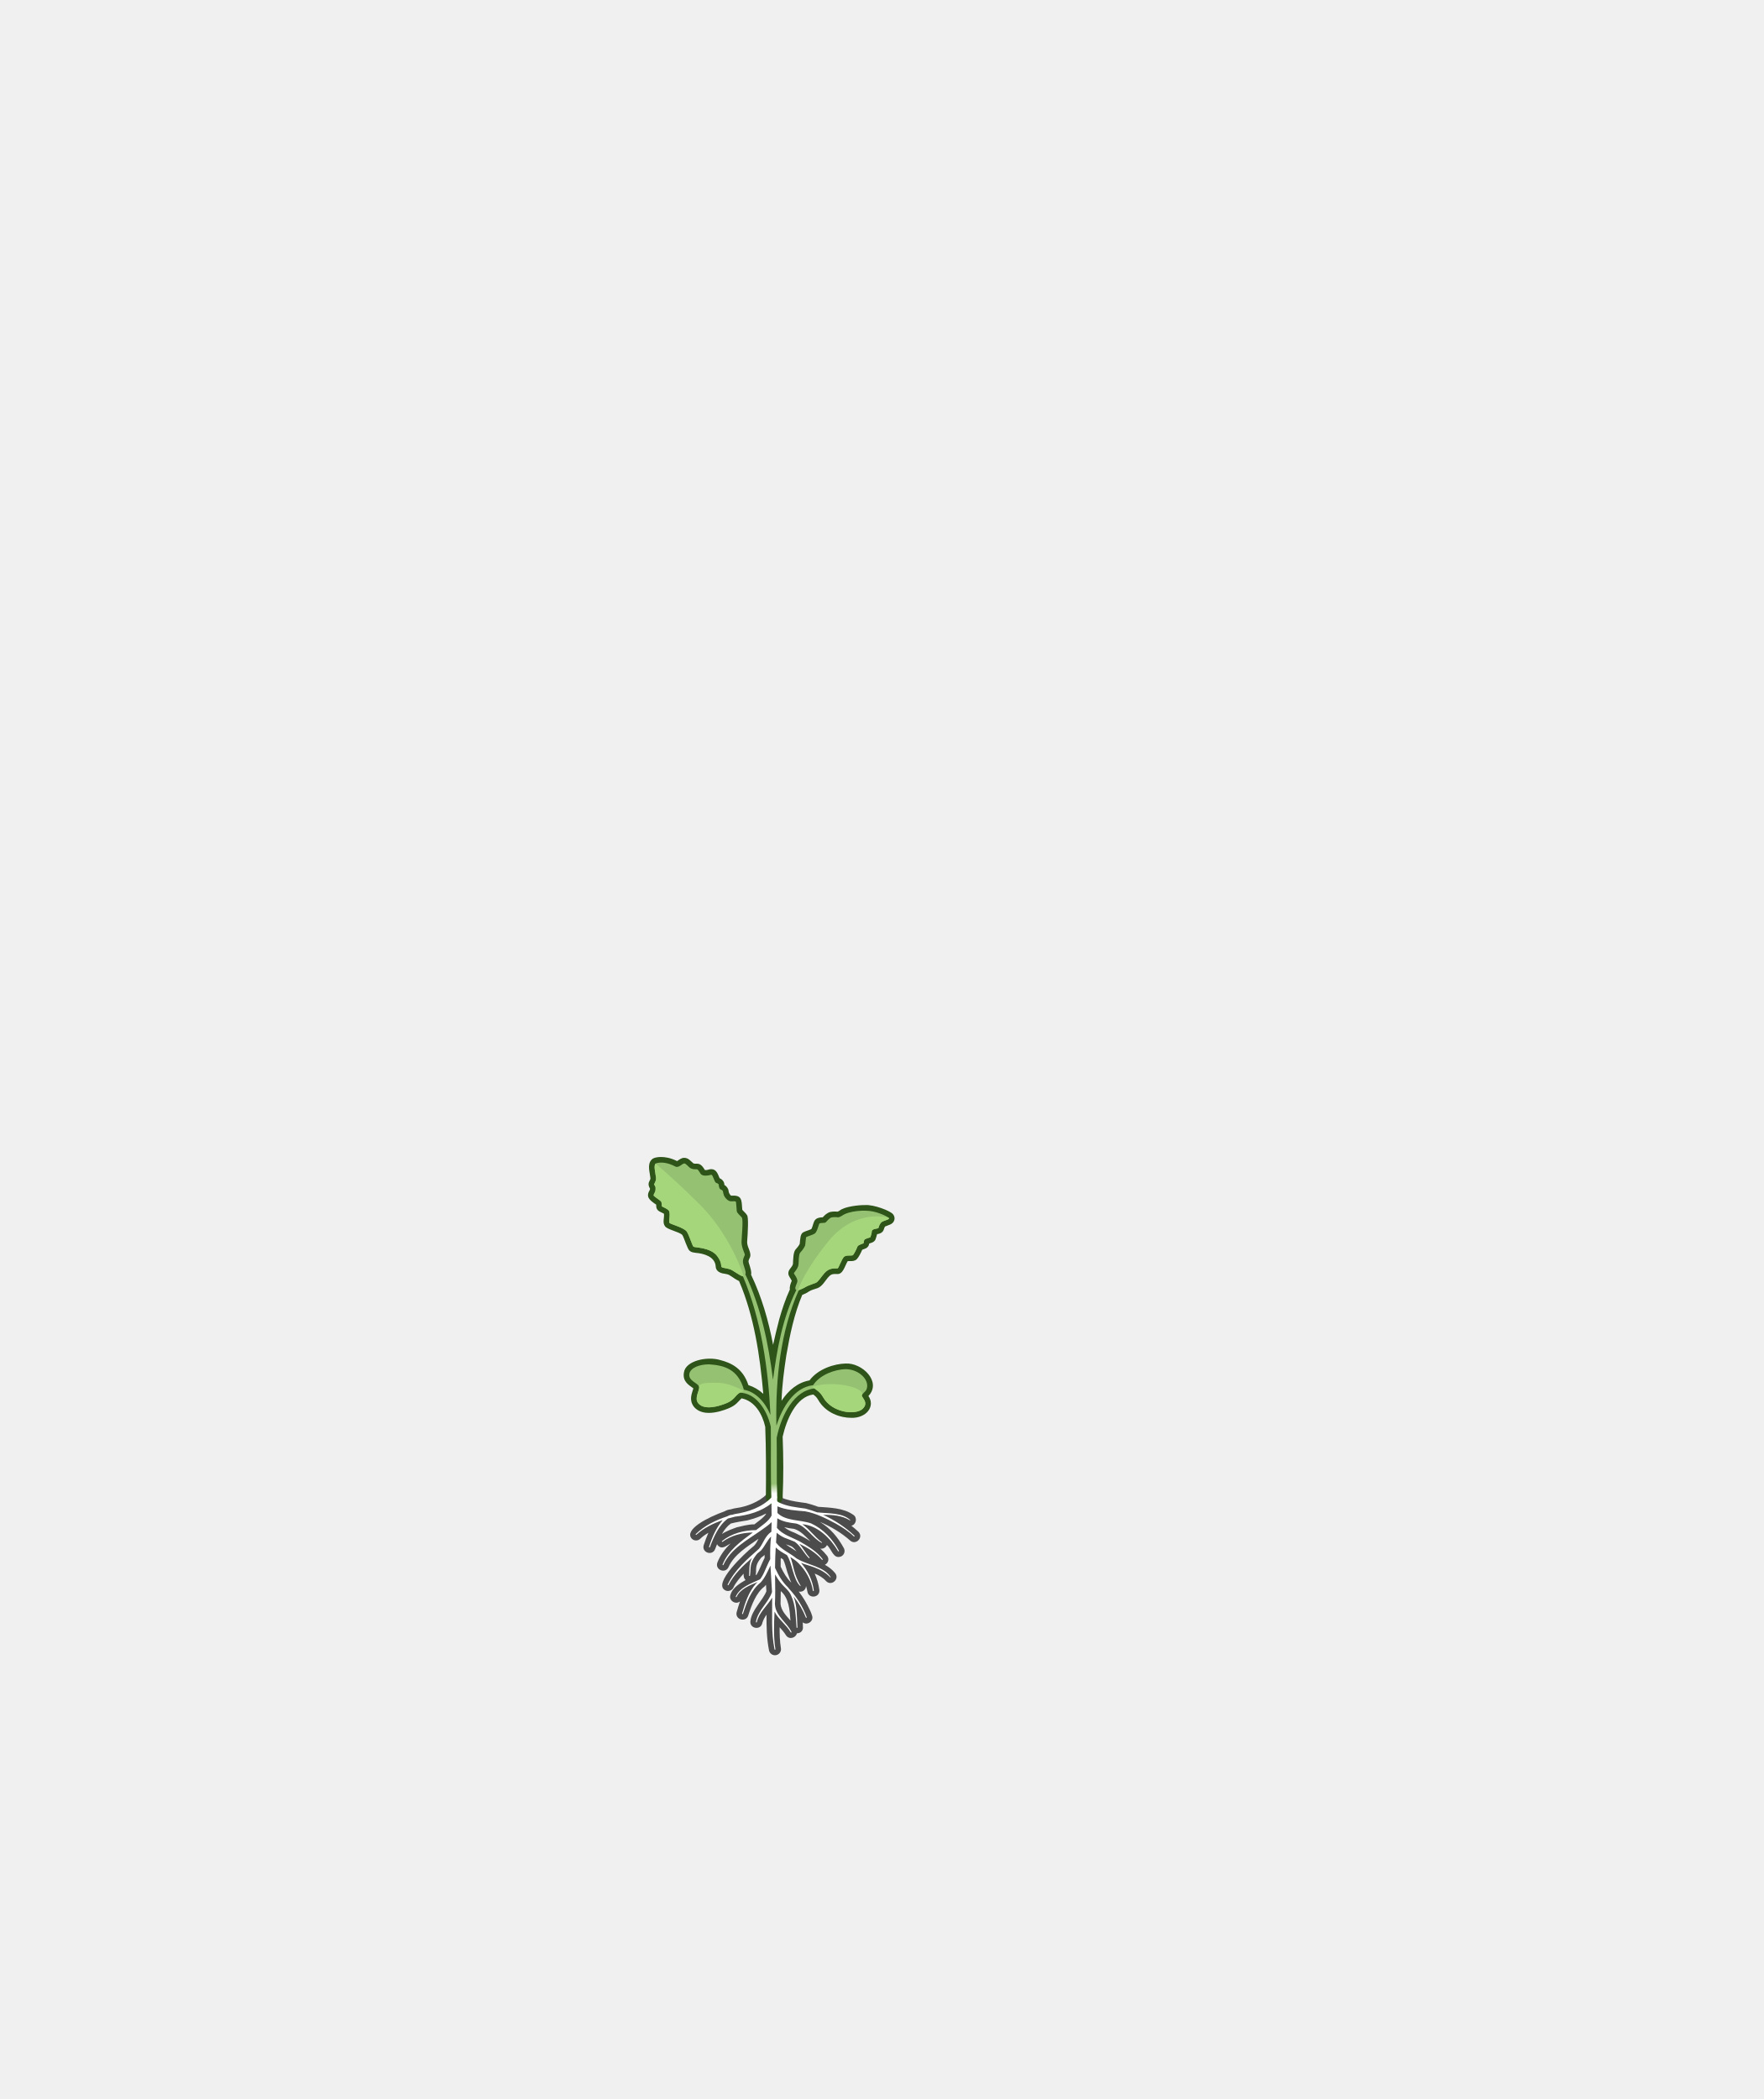
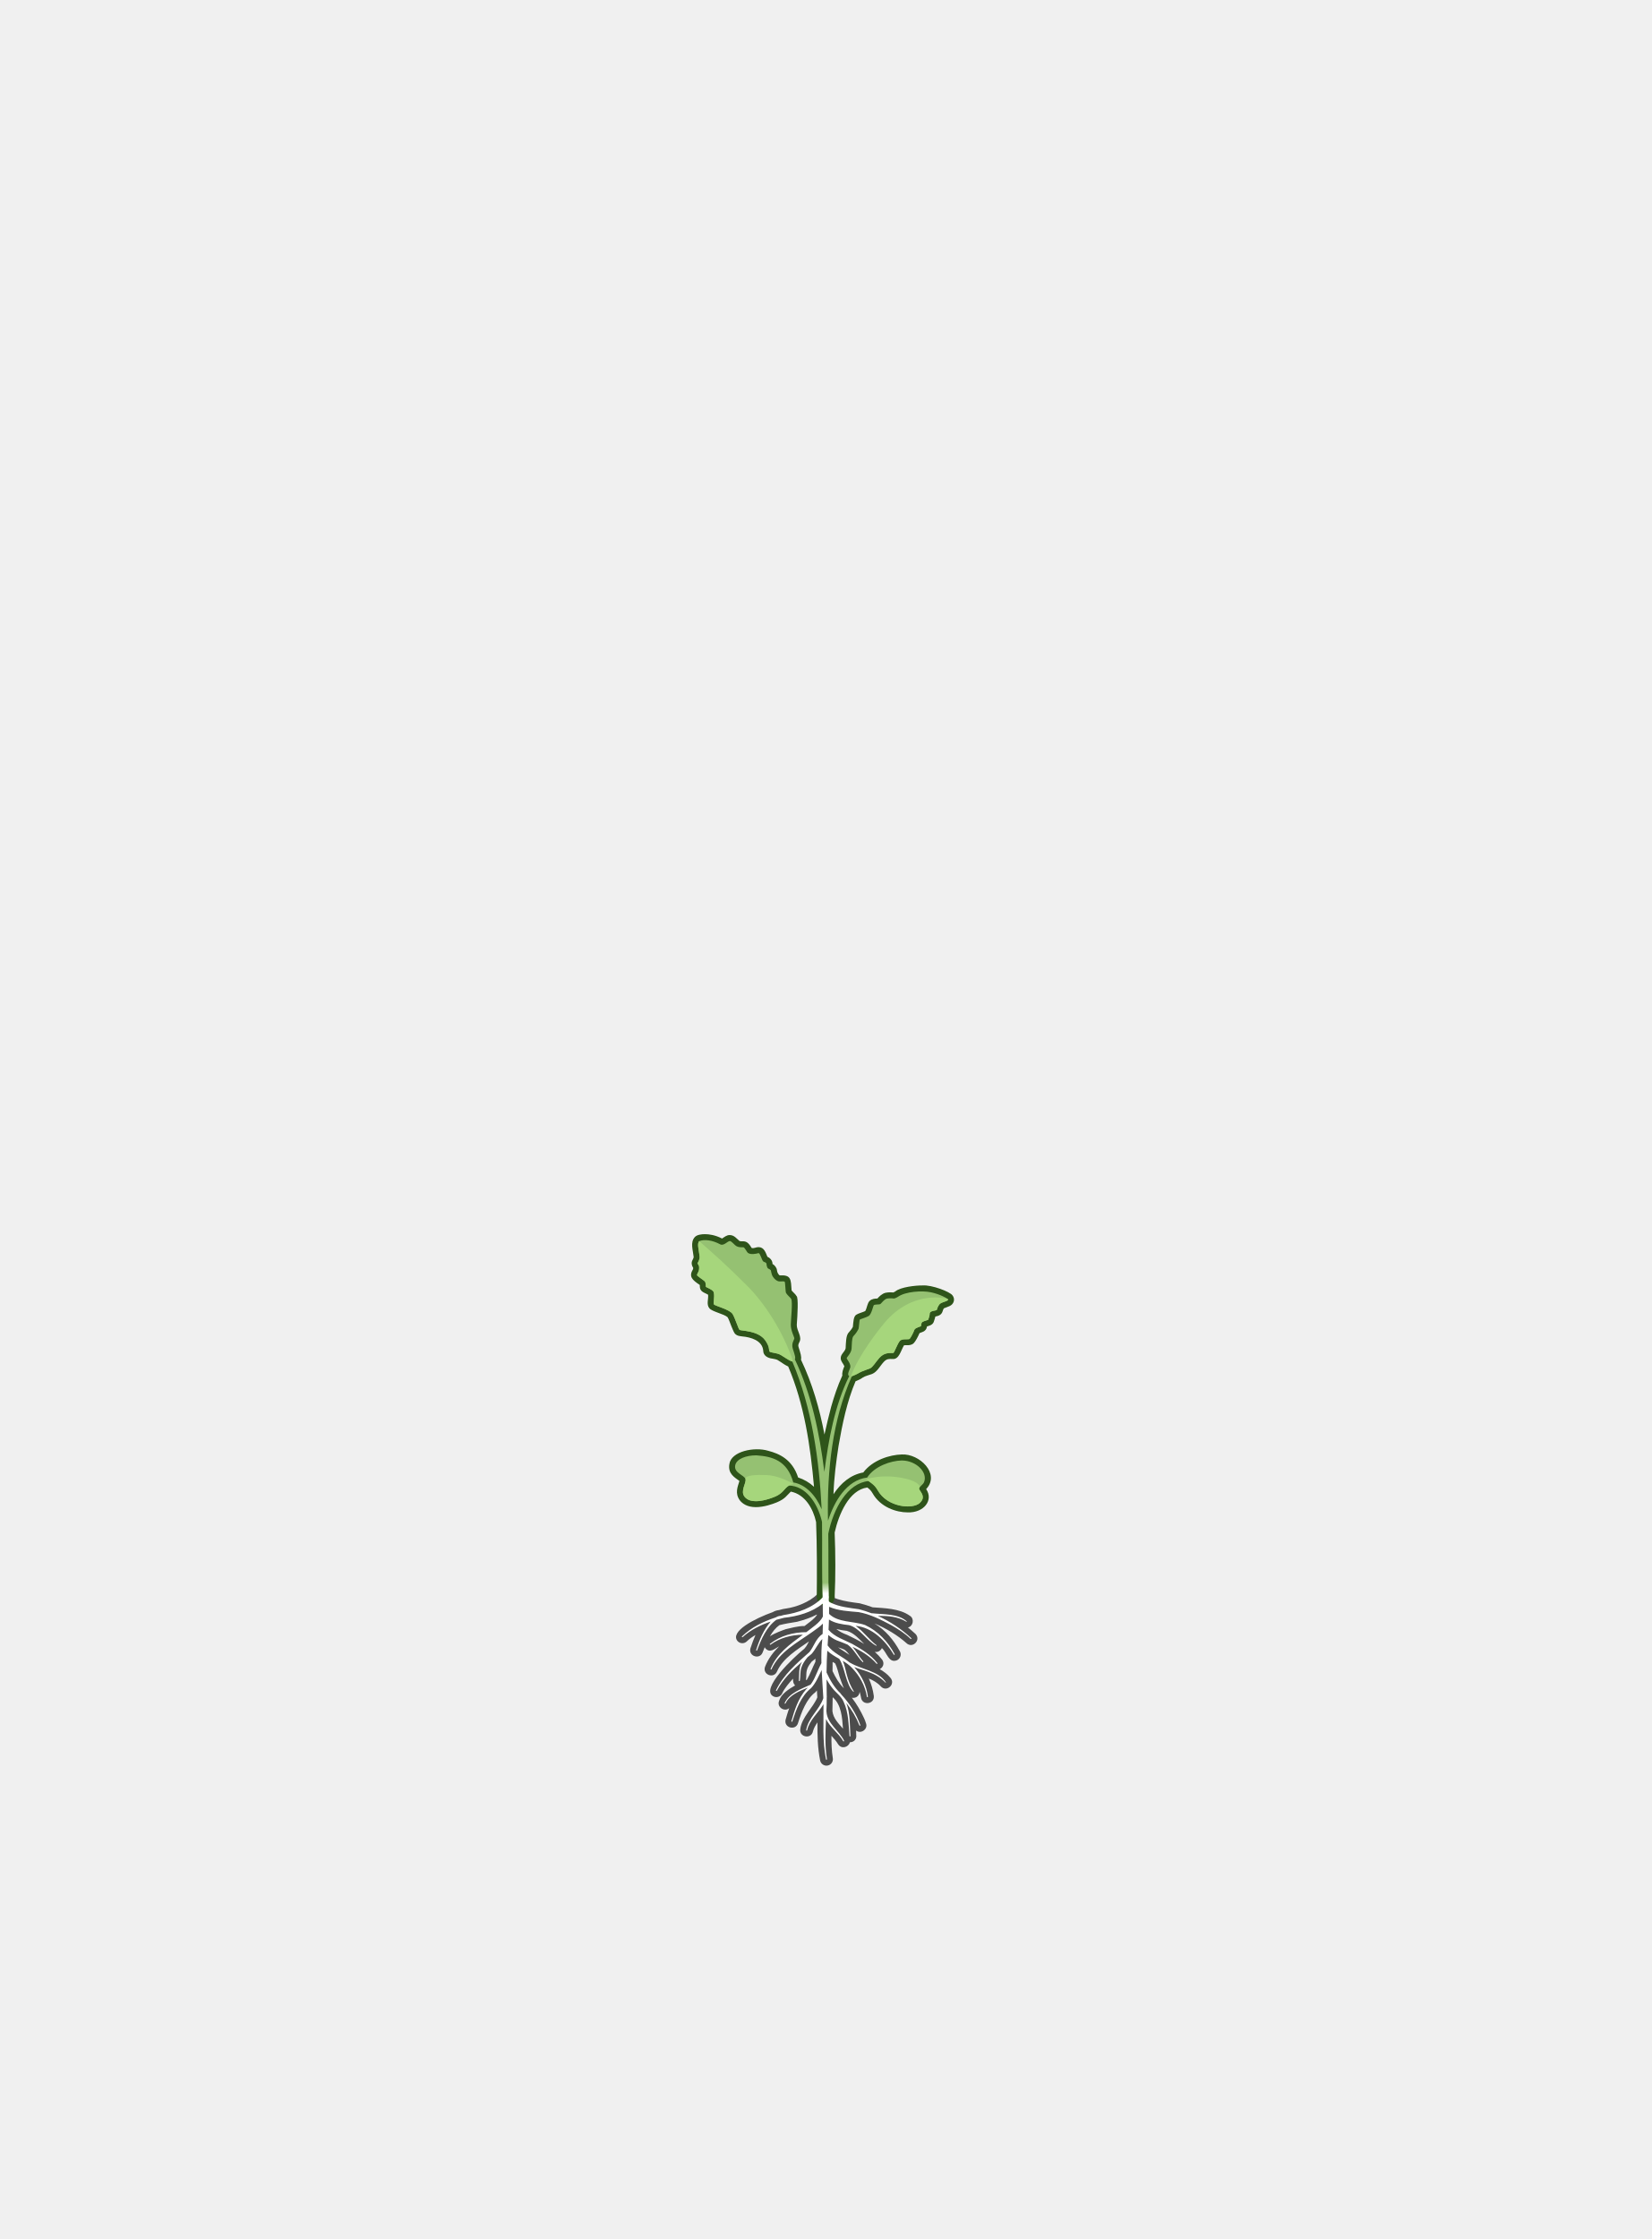
- <svg xmlns="http://www.w3.org/2000/svg" id="Layer_2" data-name="Layer 2" viewBox="0 0 394 469">
+ <svg xmlns="http://www.w3.org/2000/svg" id="Layer_2" data-name="Layer 2" viewBox="0 0 346 469">
  <defs>
    <linearGradient id="linear-gradient" x1="172.961" y1="335.222" x2="172.961" y2="331.103" gradientUnits="userSpaceOnUse">
      <stop offset="0" stop-color="#fff" />
      <stop offset=".349" stop-color="#fff" />
      <stop offset=".905" stop-color="#fff" stop-opacity="0" />
      <stop offset="1" stop-color="#fff" stop-opacity="0" />
    </linearGradient>
  </defs>
  <g id="CASE_2_Plants_LL_WH_CH" data-name="CASE 2 Plants LL WH CH">
    <g id="Day_24" data-name="Day 24">
      <g id="rectangle">
-         <rect width="394" height="469" fill="none" />
+         <rect width="346" height="469" fill="none" />
      </g>
      <g id="ROOTS_BACK" data-name="ROOTS BACK">
        <path d="m191.831,342.278c-.519-.482-1.057-.936-1.604-1.375,1.12-.234,1.403-1.865.398-2.451-2.158-1.558-5.429-1.591-7.796-1.771-.887-.327-1.791-.618-2.723-.845-1.628-.211-3.162-.409-4.647-.884-.203-.072-.402-.142-.58-.221-.003-.053-.001-.107-.004-.159-.013-2.076-2.949-2.558-3.632-.62-1.661,1.615-4.334,2.671-6.619,2.994-.302.023-.8.135-1.416.316-.46.04-.919.199-1.299.424-3.669,1.306-9.141,4.064-7.348,6.103.532.552,1.422.544,1.95-.011.49-.475,1.102-.904,1.769-1.296-.4.911-.739,1.853-1.049,2.788-.472,1.689,2.013,2.462,2.579.798.128-.334.267-.686.412-1.042.03.061.05.12.09.182.962,1.184,1.961.17,2.942-.359-1.241,1.22-2.308,2.598-2.975,4.307-.555,1.658,1.878,2.561,2.534.933,1.242-2.761,4.212-4.547,6.672-6.262-.366.709-.642,1.335-1.34,1.844-1.425,1.148-9.157,8.221-6.049,9.695.719.334,1.562-.035,1.837-.771.406-.878,1.369-2.064,2.217-2.969-.009.567.059,1.08.45,1.41-.683.384-1.348.806-1.972,1.316-.505.469-1.129.964-1.455,2.123-.312,1.215,1.256,2.15,2.174,1.326-.269.777-.509,1.58-.753,2.429-.396,1.726,2.154,2.367,2.619.655.717-2.237,1.738-5.009,3.616-6.407.117-.119.22-.253.327-.383.031.49.059.975.085,1.457-.826,2.07-3.284,4.176-3.57,6.644-.237,1.735,2.325,2.164,2.663.444.173-.643.521-1.254.939-1.856-.018,2.632.016,5.27.561,7.983.144.706.823,1.181,1.54,1.064.744-.12,1.245-.83,1.112-1.571-.246-1.505-.3-3.072-.283-4.668.541.592,1.017,1.146,1.388,1.755.721,1.145,2.228.618,2.474-.399.762.007,1.521-.566,1.32-1.659.031.143-.001-.081.003-.19.001-.123-.007-.359-.014-.604.957.786,2.483-.252,2.089-1.448-.156-.54-.284-.805-.435-1.157-.707-1.535-1.543-2.959-2.559-4.281.306.087.642.057,1.012-.146.396-.242.598-.658.619-1.089.126.405.234.812.3,1.219.265,1.744,2.861,1.409,2.678-.343-.169-1.275-.525-2.505-1.048-3.653.946.386,1.823.88,2.543,1.678,1.213,1.252,3.127-.487,1.998-1.815-.644-.786-1.423-1.354-2.258-1.824.651-.33,1.066-1.143.542-1.949-.483-.621-1.01-1.176-1.573-1.681.645.148,1.235-.237,1.493-.778,1.084.945,1.419,3.239,3.169,2.538.672-.324.954-1.13.63-1.802-1.381-2.529-3.021-4.453-5.368-5.906,2.468,1.027,4.874,2.49,6.714,4.131,1.277,1.197,3.101-.643,1.905-1.911Zm-15.421,3.06c.169.064.336.144.505.214.413.293.753.672,1.071,1.096-.735-.505-1.649-1.029-2.403-1.586.276.104.552.199.828.276Zm-.502,5.909c.207.533.498,1.503.903,2.398-1.091-1.104-1.696-2.16-2.382-3.595-.001-.614.004-1.218.013-1.813.011-.036.025-.071.034-.107.164.096.33.191.496.285.396.722.728,2.16.936,2.832Zm-11.269-9.989c-.716.261-2.238.772-3.332,1.495.541-.943,1.195-1.778,1.991-2.337,1.213-.308,2.443-.512,3.692-.701,1.491-.393,2.878-.85,4.164-1.521 0.0.035.001.071.002.106-.644.912-1.681,1.582-2.588,2.298-1.37-.027-3.067.475-3.928.66Zm4.301,9.436c.03-1.127.428-1.76,1.133-2.645.116-.088.228-.182.346-.268.142-.095.281-.218.418-.358.002.219.004.438.009.658-.665,1.308-1.068,2.541-1.79,3.766-.067.029-.134.058-.202.087.07-.421.081-.867.087-1.241Zm5.469,7.748c-.001-.009-.003-.016-.004-.024.033-.904.046-1.831.05-2.768.01-.045.011-.086.017-.129,1.813,1.561,1.973,4.234,2.15,6.582-.981-1.14-2.025-2.145-2.213-3.662Zm5.013-5.722c.035.067.075.131.109.199-.035-.067-.076-.131-.109-.199Zm-1.914-10.259c-.891-.328-1.624-.691-2.279-1.231.72.184,1.465.297,2.209.384,1.487.455,2.507,1.635,3.643,2.753-1.132-.714-2.337-1.327-3.573-1.906Z" fill="#4c4c4c" />
      </g>
      <path d="m199.553,271.331c-.521-.752-4.332-2.226-6.268-2.07-1.361-.02-4.614.317-5.711,1.26-.128.06-.263.134-.391.208-.489-.039-.923-.064-1.663.07-.782.209-1.341.817-1.682,1.197-.488.023-1.116.036-1.616.485-.532.493-.544,1.485-.945,2.147-.48.243-1.427.479-1.807.727-.673.318-.672,1.602-.781,2.587-.372.696-.671.895-.964,1.29-.476.627-.493,2.057-.55,3.19-.167.771-1.061,1.21-1.028,2.099.014.674.533,1.079.762,1.664-.284.661-.518,1.334-.426,1.945-1.001,2.173-1.717,4.368-2.351,6.579-.501,1.925-.973,3.85-1.392,5.78-1.018-5.391-2.536-10.671-4.919-15.675.136-.604-.081-1.306-.518-2.673-.11-.344-.018-.578.14-.931.72-1.192-.541-2.41-.504-3.713.144-1.897.377-5.802-.06-6.016-.204-.397-.708-.774-1.022-1.166-.164-2.294-.063-3.31-2.469-3.154-.276-.114-.578-.673-.602-1.071-.018-.493-.492-1.124-.929-1.313-.01-.203-.016-.603-.361-.998-.256-.289-.496-.441-.713-.531-.364-.85-.675-2.002-1.848-2.016-.573-.007-.913.314-1.447.181-.4-.633-.833-1.374-1.708-1.398-.25-.009-.666.019-.841-.067-.595-.473-1.088-1.24-2.051-1.243-.642-.011-1.118.424-1.603.729-1.459-.754-2.749-.915-3.587-.915-.713,0-1.659.105-2.119.605-1.02,1.114-.374,2.788-.243,4.175-.058.525-.532.829-.394,1.545.062.342.202.58.292.716-.001.052-.005.137-.023.267-.972,1.609-.157,2.28,1.408,3.335.023.41-.057.842.448,1.324.334.292.869.447,1.295.72.095.927-.396,2.021.252,2.817.549.734,3.127,1.213,3.832,1.898.436.684,1.138,3.201,1.657,3.556.353.323.747.375,1.4.461,1.746.147,4.232.832,4.405,2.978-0,1.077.988,1.578,1.944,1.675.363.066.859.157,1.085.3,1.253.766,1.175.847,2.207,1.349,3.367,7.893,4.658,16.687,5.406,25.195-.975-.897-2.096-1.553-3.331-1.95-1.226-3.801-3.95-4.989-6.253-5.586-2.927-.894-7.799.105-8.15,2.777-.352,2.057,1.165,2.829,2.11,3.537-.34,1.161-1.032,2.567.098,4.082.509.64,1.504,1.404,3.351,1.404,1.681,0,3.467-.628,4.382-1.003,1.766-.741,2.075-1.436,2.933-2.254,2.995.602,4.668,3.556,5.295,6.374.198,5.211.193,10.442.139,15.68.055,2.441,3.606,2.489,3.747.072.203-4.416.187-9.007.003-13.549.868-3.849,3.015-8.926,6.844-9.434.395.291.767.615,1.085,1.182,1.672,2.976,5.016,4.031,7.37,4.031,3.373.117,5.469-2.535,3.871-4.879 0-0.0.001-.001.001-.001,3.025-3.199-1.43-7.47-5.115-7.252-2.433.058-6.072,1.128-8.059,3.769-2.643.473-4.705,2.218-6.241,4.557.1-3.386.56-6.85,1.064-10.135.782-4.542,1.763-9.298,3.556-13.517.548-.217,1.116-.481,1.537-.805.428-.297,1.459-.544,1.919-.724,1.106-.464,1.648-1.662,2.458-2.536.651-.704,1.149-.621,1.83-.609,1.391.151,1.76-1.829,2.416-2.87.101-.024.514-.023.699-.02.316,0,.903,0,1.346-.438.363-.359.9-1.384,1.197-2.09.364-.166.729-.236,1.023-.445.41-.291.506-.703.539-.95.566-.19,1.309-.322,1.505-1.213.086-.263.204-.623.254-.873.433-.085,1.262-.219,1.52-1.095.076-.277.162-.476.262-.617.748-.35,1.768-.431,2.073-1.446.126-.444.025-.912-.277-1.285Z" fill="#2e541a" />
      <g id="ROOTS">
        <path d="m190.929,343.144c-2.046-1.909-4.435-3.501-7.008-4.663,2.064-.031,4.15.113,5.955,1.213.046.026.106.012.135-.034-1.836-1.721-4.971-1.457-7.347-1.739-.017-.003-.03.012-.047.013-.873-.335-1.761-.629-2.664-.857-2.007-.287-4.106-.473-5.923-1.377-.14-.075-.266-.168-.368-.26-.014-.289-.017-.579-.038-.868-.012-.821-1.252-.794-1.25.009-2.097,2.219-5.238,3.283-8.227,3.725-.196.054-.391.114-.587.172-.019-.003-.036-.01-.058-.008-.391.03-.719.166-1.015.342-2.582.852-5.07,2.058-7.024,3.964-.092.096.062.23.144.138,1.658-1.503,3.729-2.524,5.874-3.249-.005.005-.01.01-.015.015-1.465,1.719-2.381,3.827-3.041,5.96-.038.124.155.179.191.059.88-2.338,1.966-4.896,4.034-6.4.539-.155,1.079-.299,1.614-.422,2.848-.31,5.836-1.13,8.112-2.973.006.909.018,1.816.03,2.717-.598,1.266-2.267,2.316-3.475,3.267-2.713.003-5.474.752-7.609,2.452-.101.08.026.235.124.157,1.937-1.418,4.385-2.057,6.771-2.076-2.684,1.976-5.519,4.007-6.765,7.168-.046.122.147.185.188.069,1.639-3.649,5.431-5.589,8.556-7.818.774-.576,1.563-1.064,2.214-1.739-.001.719-.02,1.434-.054,2.146-1.457.985-1.786,2.591-2.761,3.8-2.65,2.335-5.455,4.77-7.011,8.019-.053.119.134.194.183.081,1.257-2.394,3.223-4.308,5.287-6.062-.763,1.18-.578,2.664-.674,3.947-.016.128.181.153.198.027.158-.932.034-1.883.314-2.731.253-.814.762-1.53,1.312-2.2.278-.228.557-.456.833-.681.843-.927,1.382-2.297,2.255-3.117-.198,1.635-.234,3.332-.19,5.045-.455.851-.805,1.725-1.191,2.573-.304.708-.642,1.351-1.08,1.931-1.983.929-4.488,1.744-5.436,3.868-.037.133.175.175.196.041.821-1.752,2.914-2.561,4.706-3.305-.127.125-.244.254-.389.37-1.652,1.908-2.438,4.305-3.1,6.683-.031.128.166.17.194.049.83-2.534,1.797-5.294,3.944-6.987.996-1.074,1.565-2.468,2.206-3.786.093,1.997.253,3.989.35,5.896-.765,2.367-3.177,4.124-3.597,6.696-.019.126.176.16.197.033.484-2.153,2.321-3.609,3.429-5.46.052,3.855-.245,7.747.532,11.557.024.129.222.081.196-.038-.451-2.783-.33-5.59-.192-8.4.85,1.73,2.656,2.955,3.608,4.629.065.111.235.009.173-.1-1.049-2.12-3.55-3.605-3.688-6.081-.001-.03-.011-.053-.018-.078.043-1.046.083-1.951.072-3.016.032-.071.024-.155-.002-.212-.009-.935-.027-2.795-.033-3.458.378.658.79,1.306,1.276,1.895.757.97,1.81,1.626,2.298,2.795,1.046,2.241,1.026,4.732,1.228,7.178.012.128.205.104.196-.017-.133-2.235-.03-4.78-.874-6.929,1.143,1.426,2.097,3.025,2.755,4.704.028.131.234.081.194-.049-.849-2.374-2.232-4.528-3.95-6.367-.077-.097-.135-.203-.219-.296-1.304-1.24-2.155-2.736-2.908-4.368.002-.81.018-1.619.051-2.428.011-.046.011-.093.005-.139.028-.663.062-1.326.101-1.989.745.71,1.626,1.206,2.504,1.701,1.231,1.858,1.329,5.363,3.004,6.943.047-.029.061-.091.032-.138-.662-1.072-1.138-2.242-1.453-3.461-.274-.95-.42-1.967-.845-2.916.685.406,1.345.847,1.901,1.439,1.617,1.646,2.808,3.784,3.166,6.099.019.129.212.098.198-.025-.268-2.298-1.335-4.459-2.863-6.206.969.389,1.983.621,2.96,1.005,1.325.487,2.592,1.18,3.556,2.219.037.039.099.043.14.008-1.526-2.46-5.136-2.716-7.491-4.134-.024-.017-.052-.011-.079-.018-1.516-1.278-3.537-2.031-4.664-3.622.047-.729.092-1.459.136-2.187.533.446,1.117.838,1.746,1.113.763.284,1.538.581,2.304.905,1.284.906,2.006,2.519,3.132,3.636.093.089.233-.054.139-.144-.837-.901-1.43-2.092-2.251-3.039,1.891.882,3.675,1.981,5.044,3.544.073.113.239-.005.167-.111-1.354-1.794-3.331-2.927-5.245-4.027-1.737-.887-3.682-1.449-4.974-2.955.039-.718.07-1.437.091-2.154,1.232.78,2.752,1.008,4.22,1.173,2.316.64,3.7,3.37,5.75,4.34.034-.044.025-.107-.018-.14-1.593-1.187-2.732-2.907-4.377-4.052,3.484.298,6.281,3.148,8.004,6.027.06.117.232.027.181-.086-1.373-2.606-3.503-4.868-6.217-6.121-2.404-.838-5.665-.482-7.523-2.329.005-.493.011-.987.001-1.48,1.949.834,4.103.923,6.168,1.109,2.408.418,4.699,1.585,6.854,2.734,1.441.819,2.862,1.714,4.05,2.867.096.094.228-.048.144-.139Z" fill="#fff" />
      </g>
      <path d="m198.583,272.119c-.091-.112-1.49-.982-3.527-1.424-1.847-.395-5.353-.17-6.923.946-.276.119-.563.36-.885.36-.194-.017-.323-.056-.581-.049-.337-0-.73.031-.824.056-.618.165-1.121.937-1.37,1.131-.237.185-1.141.025-1.41.269-.089.081-.48,1.894-1.043,2.239-.498.305-1.707.651-1.861.753-.126.084-.189,1.779-.286,1.974-.477.959-1.032,1.438-1.109,1.554-.308.462-.283,1.723-.344,2.585-.065.923-1.03,1.807-1.026,1.976.007.251,1.055,1.291.702,2.099-.597,1.367-.383,1.481-.174,1.657-3.066,6.249-4.313,13.218-5.203,20.067-1.006-8.084-2.682-16.199-6.191-23.598.183-.295.091-.595-.419-2.189-.357-1.114.28-1.84.318-2.174.025-.224-.763-1.635-.741-2.874.021-1.156.421-4.765.082-5.414-.085-.163-.749-.712-1.069-1.208-.159-.245-.154-2.263-.305-2.388-.385-.157-.926.053-1.368-.103-.218-.058-.712-.333-1.103-.95-.334-.527-.363-1.258-.436-1.349-.211-.263-.588-.282-.689-.496-.287-.612-.135-.84-.239-.957-.314-.354-.389-.14-.67-.412-.295-.284-.623-1.719-.959-1.714-.6.169-1.628.37-2.235-.049-.169-.094-.667-1.161-.948-1.168-.383-.01-.917.035-1.383-.206-.535-.276-1.053-1.103-1.478-1.103-.499.056-1.283,1.109-2.025.67-1.584-.844-3.241-1.086-4.364-.655-.506.551-.063,1.836.08,3.199.079.752-.435,1.299-.407,1.453.074.408.431.295.271,1.421-.055.386-.426.778-.398,1.067.016.166,1.139.88,1.57,1.249.356.304.214,1.135.279,1.193.163.145,1.511.615,1.643,1.13.254.999-.164,2.295.046,2.554.257.315,3.341,1.069,3.904,2.0.564.931,1.201,3.086,1.458,3.32.257.235,3.866.1,5.357,2.165.998,1.382.781,2.114.9,2.346.164.319,1.589.254,2.402.769,1.903,1.204,1.283.896,2.187,1.33l.211.011c4.109,9.747,5.631,20.454,6.155,30.966-1.224-2.897-3.306-5.165-5.945-5.63-1.286-4.619-4.401-5.44-7.755-5.672-2.123 0-4.138.725-4.418,2.088-.333,1.622,1.943,2.056,2.157,2.909.204.815-1.149,2.481-.195,3.68.549.69,1.422.932,2.373.932,1.398,0,2.963-.522,3.908-.909,1.9-.778,1.95-1.745,3.027-2.364,3.442.066,5.986,3.553,6.919,7.599.082,5.247-.081,10.511.145,15.722.007.827,1.245.798,1.25 0-.09-4.417-.022-8.83-.081-13.236,1.072-5.31,4.018-10.592,8.43-11.031.571.413,1.326.868,1.92,1.926,1.33,2.367,4.112,3.394,6.281,3.394,1.087,0,2.021-.258,2.541-.735,1.621-1.486-.441-2.684-.117-3.138.397-.555.848-.833.992-1.17.894-2.087-1.629-4.589-4.659-4.589-2.279.051-5.722,1.195-7.241,3.577-4.294.522-6.889,4.961-8.199,9.044-.005-.19-.016-.38-.022-.57-.16-9.968.913-20.464,5.001-29.666.534-.196,1.166-.456,1.557-.757.575-.443,1.931-.776,2.204-.889.662-.274,1.136-1.25,2.007-2.217,1.12-1.201,1.935-.962,2.956-1.056.216-.159.794-1.791,1.296-2.449.435-.614,1.517-.266,2.089-.484.182-.18.752-1.196,1.018-1.924.137-.375,1.22-.643,1.357-.74.055-.039-.001-.666.297-.871.361-.248,1.221-.389,1.244-.512.041-.213.301-.846.284-1.137-.049-.848,1.43-.635,1.515-.935.032-.113.171-.68.545-1.13.446-.537,2.103-.648,1.744-1.088Z" fill="#95c172" />
      <g id="leaf_1_right_hi" data-name="leaf 1 right hi">
        <path d="m181.48,309.817c3.131-.839,5.744-.554,7.356-.274,2.994.519,4.16,1.581,3.763,2.137-.324.454,1.738,1.652.117,3.138-1.557,1.427-6.824.894-8.821-2.659-.791-1.407-1.866-1.749-2.414-2.341Z" fill="#a6d67c" />
      </g>
      <g id="leaf_1_left_hi" data-name="leaf 1 left hi">
        <path d="m166.288,310.804c-2.024-.997-3.717-1.73-5.662-1.821-2.088-.098-4.642.004-4.428.858.204.815-1.149,2.481-.195,3.68,1.356,1.705,4.692.672,6.281.022,2.351-.962,1.867-2.215,4.005-2.739Z" fill="#a6d67c" />
      </g>
      <g id="leaf_2_right_hi" data-name="leaf 2 right hi">
        <path d="m198.583,272.119c.358.441-1.298.551-1.744,1.088-.374.45-.513,1.018-.545,1.13-.085.299-1.564.087-1.515.935.017.29-.243.924-.284,1.137-.024.123-.883.264-1.244.512-.298.204-.242.832-.297.871-.137.098-1.22.365-1.357.74-.265.728-.836,1.744-1.018,1.924-.222.219-1.587-.174-2.089.484s-1.08,2.29-1.296,2.449-1.655-.39-2.956,1.056c-.871.968-1.345,1.943-2.007,2.217-.273.113-1.535.556-2.204.889-1.565.779-1.746.769-1.746.769,1.469-4.353,6.185-10.235,7.043-11.245,6.007-7.071,13.168-5.067,13.259-4.955Z" fill="#a6d67c" />
      </g>
      <g id="leaf_2_left_hi" data-name="leaf 2 left hi">
        <path d="m146.499,259.974c-.506.551-.063,1.836.08,3.199.079.752-.435,1.299-.407,1.453.074.408.431.295.271,1.421-.055.386-.426.778-.397,1.067.016.166,1.139.88,1.57,1.249.356.304.214,1.135.279,1.193.163.145,1.511.615,1.643,1.13.254.999-.164,2.295.046,2.554.257.315,3.341,1.069,3.904,2s1.201,3.086,1.458,3.32,3.866.1,5.357,2.165c.998,1.382.781,2.114.9,2.346.164.319,1.589.254,2.402.769,1.903,1.204,2.605,1.419,2.605,1.419-2.153-6.378-5.988-12.271-9.711-15.98-4.485-4.468-6.733-6.428-10-9.303Z" fill="#a6d67c" />
      </g>
      <path id="root_main_fade" data-name="root main fade" d="m172.375,334.573c0-.007-.079-2.806-.079-2.813-.021-.866,1.298-.904,1.325-.037.006.014-.001,2.832.003,2.848-.003.817-1.245.818-1.25.002Z" fill="url(#linear-gradient)" />
    </g>
  </g>
</svg>
